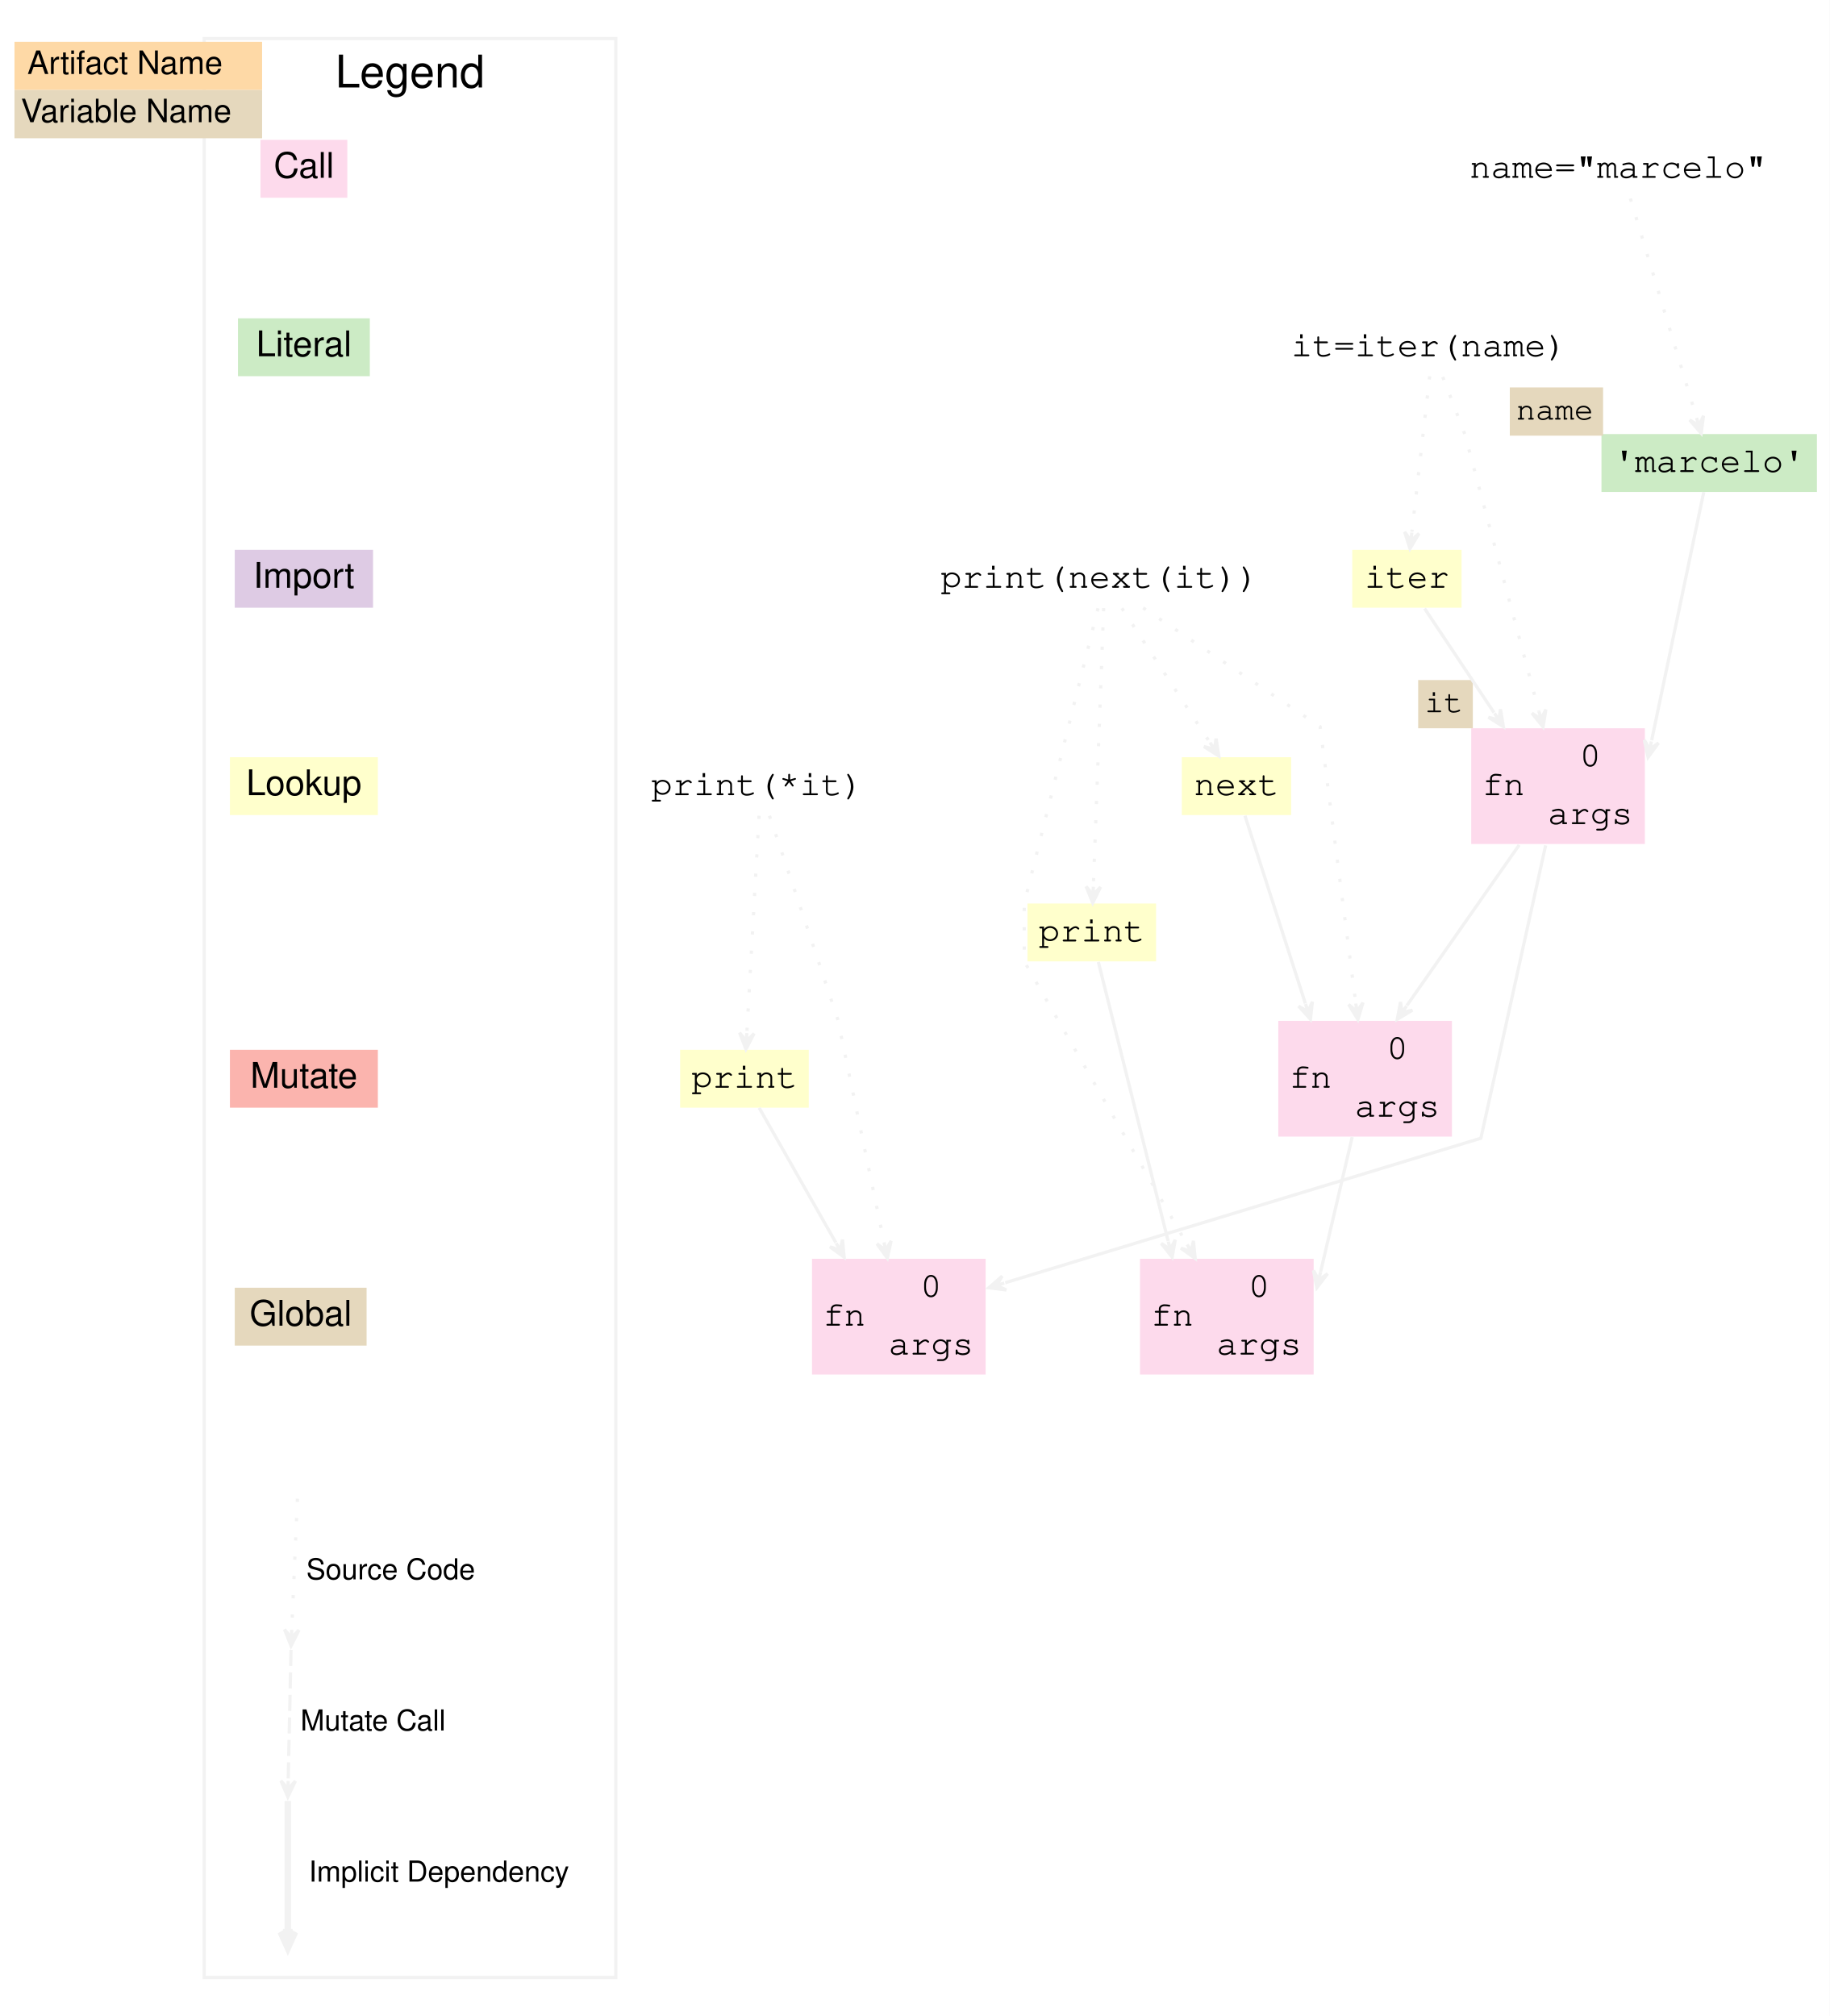
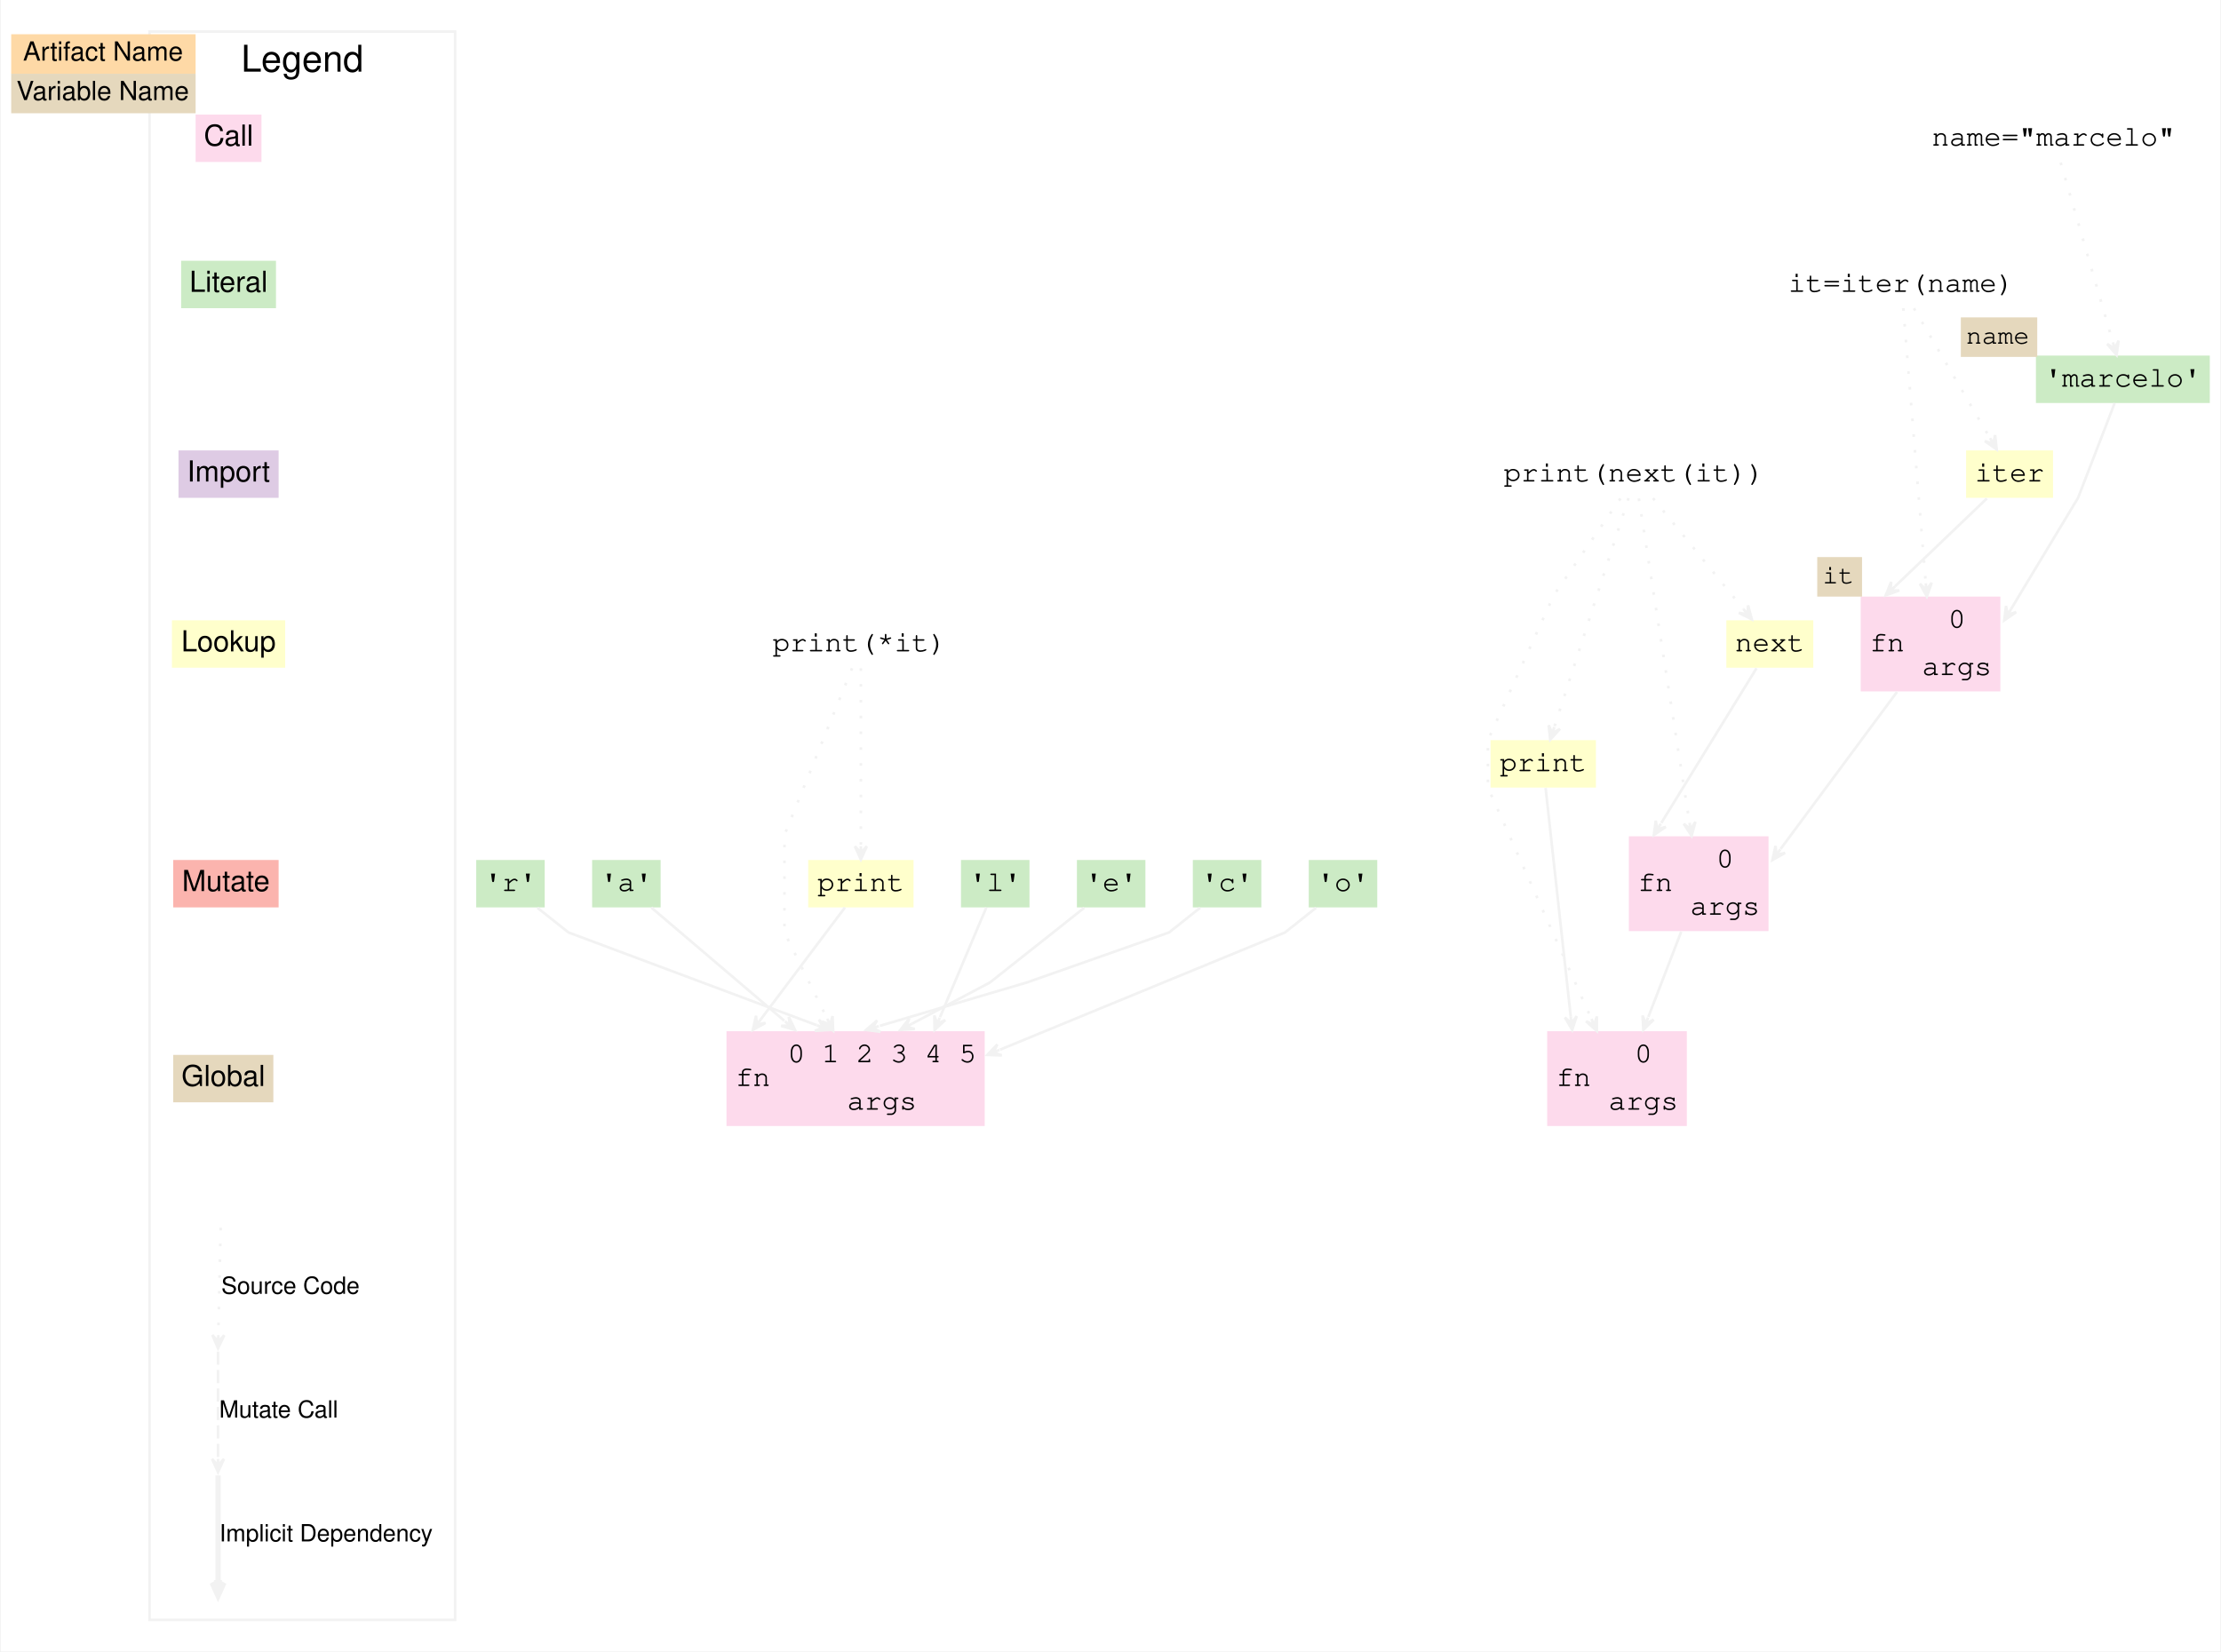
- <svg xmlns="http://www.w3.org/2000/svg" width="569pt" height="627pt" viewBox="0 0 569 627">
+ <svg xmlns="http://www.w3.org/2000/svg" width="843pt" height="627pt" viewBox="0 0 842.5 627">
  <g class="graph" transform="scale(1) translate(4 623)">
-     <polygon points="-4 4 -4 -623 565 -623 565 4" fill="#fff" stroke="transparent" />
+     <polygon points="-4 4 -4 -623 838.5 -623 838.5 4" fill="#fff" stroke="transparent" />
    <g class="cluster">
-       <polygon points="59.5 -8 59.5 -611 187.5 -611 187.5 -8" fill="none" stroke="#f2f2f2" />
-       <text x="123.5" y="-595.8" font-family="Helvetica,sans-Serif" font-size="14" text-anchor="middle">Legend</text>
-     </g>
-     <g class="node">
-       <polygon points="77 -561.5 77 -579.5 104 -579.5 104 -561.5" fill="#fddaec" stroke="#f2f2f2" stroke-width="0" />
-       <text x="90.5" y="-567.7" fill="#000000" font-family="Helvetica,sans-Serif" font-size="11" text-anchor="middle">Call</text>
-       <polygon points="0.5 -595 0.5 -610 77.5 -610 77.5 -595" fill="#fed9a6" stroke="transparent" />
+       <polygon points="52.5 -8 52.5 -611 168.5 -611 168.5 -8" fill="none" stroke="#f2f2f2" />
+       <text x="110.5" y="-595.8" font-family="Helvetica,sans-Serif" font-size="14" text-anchor="middle">Legend</text>
+     </g>
+     <g class="node">
+       <polygon points="70 -561.5 70 -579.5 95 -579.5 95 -561.5" fill="#fddaec" stroke="#f2f2f2" stroke-width="0" />
+       <text x="82.5" y="-567.7" fill="#000000" font-family="Helvetica,sans-Serif" font-size="11" text-anchor="middle">Call</text>
+       <polygon points="0 -595 0 -610 70 -610 70 -595" fill="#fed9a6" stroke="transparent" />
      <text x="4.5" y="-600" fill="#000000" font-family="Helvetica,sans-Serif" font-size="10">Artifact Name</text>
-       <polygon points="0.5 -580 0.5 -595 77.5 -595 77.5 -580" fill="#e5d8bd" stroke="transparent" />
-       <text x="2.5" y="-585" fill="#000000" font-family="Helvetica,sans-Serif" font-size="10">Variable Name</text>
-       <polygon points="111 -524 70 -524 70 -506 111 -506" fill="#ccebc5" stroke="#f2f2f2" stroke-width="0" />
-       <text x="90.5" y="-512.2" fill="#000000" font-family="Helvetica,sans-Serif" font-size="11" text-anchor="middle">Literal</text>
-       <polygon points="112 -452 69 -452 69 -434 112 -434" fill="#decbe4" stroke="#f2f2f2" stroke-width="0" />
-       <text x="90.5" y="-440.2" fill="#000000" font-family="Helvetica,sans-Serif" font-size="11" text-anchor="middle">Import</text>
-       <polygon points="113.5 -387.5 67.5 -387.5 67.5 -369.5 113.5 -369.5" fill="#ffc" stroke="#f2f2f2" stroke-width="0" />
-       <text x="90.5" y="-375.7" fill="#000000" font-family="Helvetica,sans-Serif" font-size="11" text-anchor="middle">Lookup</text>
-       <polygon points="67.5 -278.5 67.5 -296.5 113.5 -296.5 113.5 -278.5" fill="#fbb4ae" stroke="#f2f2f2" stroke-width="0" />
-       <text x="90.5" y="-284.7" fill="#000000" font-family="Helvetica,sans-Serif" font-size="11" text-anchor="middle">Mutate</text>
-       <polygon points="110 -222.5 69 -222.5 69 -204.5 110 -204.5" fill="#e5d8bd" stroke="#f2f2f2" stroke-width="0" />
-       <text x="89.5" y="-210.7" fill="#000000" font-family="Helvetica,sans-Serif" font-size="11" text-anchor="middle">Global</text>
+       <polygon points="0 -580 0 -595 70 -595 70 -580" fill="#e5d8bd" stroke="transparent" />
+       <text x="2" y="-585" fill="#000000" font-family="Helvetica,sans-Serif" font-size="10">Variable Name</text>
+       <polygon points="100.5 -524 64.5 -524 64.5 -506 100.5 -506" fill="#ccebc5" stroke="#f2f2f2" stroke-width="0" />
+       <text x="82.5" y="-512.2" fill="#000000" font-family="Helvetica,sans-Serif" font-size="11" text-anchor="middle">Literal</text>
+       <polygon points="101.5 -452 63.5 -452 63.5 -434 101.5 -434" fill="#decbe4" stroke="#f2f2f2" stroke-width="0" />
+       <text x="82.5" y="-440.2" fill="#000000" font-family="Helvetica,sans-Serif" font-size="11" text-anchor="middle">Import</text>
+       <polygon points="104 -387.5 61 -387.5 61 -369.5 104 -369.5" fill="#ffc" stroke="#f2f2f2" stroke-width="0" />
+       <text x="82.5" y="-375.7" fill="#000000" font-family="Helvetica,sans-Serif" font-size="11" text-anchor="middle">Lookup</text>
+       <polygon points="61.5 -278.5 61.5 -296.5 101.5 -296.5 101.5 -278.5" fill="#fbb4ae" stroke="#f2f2f2" stroke-width="0" />
+       <text x="81.5" y="-284.7" fill="#000000" font-family="Helvetica,sans-Serif" font-size="11" text-anchor="middle">Mutate</text>
+       <polygon points="99.5 -222.5 61.5 -222.5 61.5 -204.5 99.5 -204.5" fill="#e5d8bd" stroke="#f2f2f2" stroke-width="0" />
+       <text x="80.5" y="-210.7" fill="#000000" font-family="Helvetica,sans-Serif" font-size="11" text-anchor="middle">Global</text>
    </g>
    <g class="edge">
-       <path d="m88.49-156.87c-0.09 2.11-1.25 28.8-1.76 40.47" fill="none" stroke="#f2f2f2" stroke-dasharray="1,5" />
-       <polygon points="86.51 -111.12 88.97 -116.02 86.61 -113.62 86.72 -116.12 86.72 -116.12 86.72 -116.12 86.61 -113.62 84.47 -116.22 86.51 -111.12" fill="#f2f2f2" stroke="#f2f2f2" />
-       <text x="117.5" y="-131.8" font-family="Helvetica,sans-Serif" font-size="9" text-anchor="middle">Source Code</text>
-       <path d="m86.5-109.87c-0.05 2.11-0.63 28.8-0.88 40.47" fill="none" stroke="#f2f2f2" stroke-dasharray="5,2" />
-       <polygon points="85.5 -64.12 87.86 -69.07 85.56 -66.62 85.61 -69.12 85.61 -69.12 85.61 -69.12 85.56 -66.62 83.36 -69.17 85.5 -64.12" fill="#f2f2f2" stroke="#f2f2f2" />
-       <text x="112" y="-84.8" font-family="Helvetica,sans-Serif" font-size="9" text-anchor="middle">Mutate Call</text>
-       <path d="m85.5-62.87v40.47" fill="none" stroke="#f2f2f2" stroke-width="2" />
-       <polygon points="85.5 -17.12 87.75 -22.12 86 -19.62 86 -22.12 85.5 -22.12 85 -22.12 85 -19.62 83.25 -22.12 85.5 -17.12" fill="#f2f2f2" stroke="#f2f2f2" stroke-width="2" />
-       <text x="132.5" y="-37.8" font-family="Helvetica,sans-Serif" font-size="9" text-anchor="middle">Implicit Dependency</text>
-     </g>
-     <g class="node">
-       <polygon points="561 -488 494 -488 494 -470 561 -470" fill="#ccebc5" stroke="#f2f2f2" stroke-width="0" />
-       <text x="527.5" y="-476.2" fill="#000000" font-family="Courier,monospace" font-size="11" text-anchor="middle">'marcelo'</text>
-       <polygon points="465.5 -487.5 465.5 -502.5 494.5 -502.5 494.5 -487.5" fill="#e5d8bd" stroke="transparent" />
-       <text x="467.5" y="-492.5" fill="#000000" font-family="Courier,monospace" font-size="10">name</text>
-       <polygon points="453.5 -360.5 453.5 -396.5 507.5 -396.5 507.5 -360.5" fill="#fddaec" stroke="#f2f2f2" stroke-width="0" />
-       <text x="463.5" y="-375.7" fill="#000000" font-family="Courier,monospace" font-size="11" text-anchor="middle">fn</text>
-       <polyline points="473.5 -360.5 473.5 -396.5" fill="none" stroke="#f2f2f2" stroke-width="0" />
-       <text x="490.5" y="-384.7" fill="#000000" font-family="Courier,monospace" font-size="11" text-anchor="middle">0</text>
-       <polyline points="473.5 -378.5 507.5 -378.5" fill="none" stroke="#f2f2f2" stroke-width="0" />
-       <text x="490.5" y="-366.7" fill="#000000" font-family="Courier,monospace" font-size="11" text-anchor="middle">args</text>
-       <polygon points="437 -396.5 437 -411.5 454 -411.5 454 -396.5" fill="#e5d8bd" stroke="transparent" />
-       <text x="439" y="-401.5" fill="#000000" font-family="Courier,monospace" font-size="10">it</text>
-     </g>
-     <g class="edge" stroke="#f2f2f2">
-       <path d="m525.81-469.97c-3.81 18.17-13.02 62.02-16.2 77.2" fill="none" />
-       <polygon points="508.5 -387.5 511.73 -391.93 509.01 -389.95 509.53 -392.39 509.53 -392.39 509.53 -392.39 509.01 -389.95 507.33 -392.86 508.5 -387.5" fill="#f2f2f2" />
-     </g>
-     <g class="node">
-       <polygon points="450.5 -452 416.5 -452 416.5 -434 450.5 -434" fill="#ffc" stroke="#f2f2f2" stroke-width="0" />
-       <text x="433.5" y="-440.2" fill="#000000" font-family="Courier,monospace" font-size="11" text-anchor="middle">iter</text>
-     </g>
-     <g class="edge" stroke="#f2f2f2">
-       <path d="m439-433.75c6.36 9.54 16.59 24.89 21.58 32.37" fill="none" />
-       <polygon points="463.5 -397 462.6 -402.41 462.11 -399.08 460.73 -401.16 460.73 -401.16 460.73 -401.16 462.11 -399.08 458.85 -399.91 463.5 -397" fill="#f2f2f2" />
-     </g>
-     <g class="node">
-       <polygon points="393.5 -269.5 393.5 -305.5 447.5 -305.5 447.5 -269.5" fill="#fddaec" stroke="#f2f2f2" stroke-width="0" />
-       <text x="403.5" y="-284.7" fill="#000000" font-family="Courier,monospace" font-size="11" text-anchor="middle">fn</text>
-       <polyline points="413.5 -269.5 413.5 -305.5" fill="none" stroke="#f2f2f2" stroke-width="0" />
-       <text x="430.5" y="-293.7" fill="#000000" font-family="Courier,monospace" font-size="11" text-anchor="middle">0</text>
-       <polyline points="413.5 -287.5 447.5 -287.5" fill="none" stroke="#f2f2f2" stroke-width="0" />
-       <text x="430.5" y="-275.7" fill="#000000" font-family="Courier,monospace" font-size="11" text-anchor="middle">args</text>
-     </g>
-     <g class="edge" stroke="#f2f2f2">
-       <path d="m468.4-360.19c-11.56 16.53-28.19 40.31-34.91 49.92" fill="none" />
-       <polygon points="430.5 -306 435.21 -308.81 431.93 -308.05 433.37 -310.1 433.37 -310.1 433.37 -310.1 431.93 -308.05 431.52 -311.39 430.5 -306" fill="#f2f2f2" />
-     </g>
-     <g class="node">
-       <polygon points="248.5 -195.5 248.5 -231.5 302.5 -231.5 302.5 -195.5" fill="#fddaec" stroke="#f2f2f2" stroke-width="0" />
-       <text x="258.5" y="-210.7" fill="#000000" font-family="Courier,monospace" font-size="11" text-anchor="middle">fn</text>
-       <polyline points="268.5 -195.5 268.5 -231.5" fill="none" stroke="#f2f2f2" stroke-width="0" />
-       <text x="285.5" y="-219.7" fill="#000000" font-family="Courier,monospace" font-size="11" text-anchor="middle">0</text>
-       <polyline points="268.5 -213.5 302.5 -213.5" fill="none" stroke="#f2f2f2" stroke-width="0" />
-       <text x="285.5" y="-201.7" fill="#000000" font-family="Courier,monospace" font-size="11" text-anchor="middle">args</text>
-     </g>
-     <g class="edge" stroke="#f2f2f2">
-       <path d="m476.64-360.07c-6.78 30.67-20.14 91.07-20.14 91.07s-121.36 36.88-147.91 44.95" fill="none" />
-       <polygon points="303.5 -222.5 308.94 -221.8 305.89 -223.23 308.28 -223.95 308.28 -223.95 308.28 -223.95 305.89 -223.23 307.63 -226.11 303.5 -222.5" fill="#f2f2f2" />
-     </g>
-     <g class="node">
-       <polygon points="397.5 -387.5 363.5 -387.5 363.5 -369.5 397.5 -369.5" fill="#ffc" stroke="#f2f2f2" stroke-width="0" />
-       <text x="380.5" y="-375.7" fill="#000000" font-family="Courier,monospace" font-size="11" text-anchor="middle">next</text>
-     </g>
-     <g class="edge" stroke="#f2f2f2">
-       <path d="m383.14-369.3c4.81 14.97 14.88 46.28 18.78 58.38" fill="none" />
-       <polygon points="403.5 -306 404.11 -311.45 402.73 -308.38 401.97 -310.76 401.97 -310.76 401.97 -310.76 402.73 -308.38 399.83 -310.07 403.5 -306" fill="#f2f2f2" />
-     </g>
-     <g class="node">
-       <polygon points="350.5 -195.5 350.5 -231.5 404.5 -231.5 404.5 -195.5" fill="#fddaec" stroke="#f2f2f2" stroke-width="0" />
-       <text x="360.5" y="-210.7" fill="#000000" font-family="Courier,monospace" font-size="11" text-anchor="middle">fn</text>
-       <polyline points="370.5 -195.5 370.5 -231.5" fill="none" stroke="#f2f2f2" stroke-width="0" />
-       <text x="387.5" y="-219.7" fill="#000000" font-family="Courier,monospace" font-size="11" text-anchor="middle">0</text>
-       <polyline points="370.5 -213.5 404.5 -213.5" fill="none" stroke="#f2f2f2" stroke-width="0" />
-       <text x="387.5" y="-201.7" fill="#000000" font-family="Courier,monospace" font-size="11" text-anchor="middle">args</text>
-     </g>
-     <g class="edge" stroke="#f2f2f2">
-       <path d="m416.48-269.35c-3.3 14.07-7.75 33.06-9.82 41.92" fill="none" />
-       <polygon points="405.5 -222.5 408.83 -226.85 406.07 -224.93 406.64 -227.37 406.64 -227.37 406.64 -227.37 406.07 -224.93 404.45 -227.88 405.5 -222.5" fill="#f2f2f2" />
-     </g>
-     <g class="node">
-       <polygon points="355.5 -342 315.5 -342 315.5 -324 355.5 -324" fill="#ffc" stroke="#f2f2f2" stroke-width="0" />
-       <text x="335.5" y="-330.2" fill="#000000" font-family="Courier,monospace" font-size="11" text-anchor="middle">print</text>
-     </g>
-     <g class="edge" stroke="#f2f2f2">
-       <path d="m337.55-323.82c4.99 19.97 17.67 70.71 21.7 86.83" fill="none" />
-       <polygon points="360.5 -232 361.47 -237.4 359.89 -234.43 359.29 -236.85 359.29 -236.85 359.29 -236.85 359.89 -234.43 357.1 -236.3 360.5 -232" fill="#f2f2f2" />
-     </g>
-     <g class="node">
-       <polygon points="247.5 -296.5 207.5 -296.5 207.5 -278.5 247.5 -278.5" fill="#ffc" stroke="#f2f2f2" stroke-width="0" />
-       <text x="227.5" y="-284.7" fill="#000000" font-family="Courier,monospace" font-size="11" text-anchor="middle">print</text>
-     </g>
-     <g class="edge" stroke="#f2f2f2">
-       <path d="m232.07-278.46c6.61 11.61 18.59 32.68 23.84 41.91" fill="none" />
-       <polygon points="258.5 -232 257.98 -237.46 257.26 -234.17 256.03 -236.35 256.03 -236.35 256.03 -236.35 257.26 -234.17 254.07 -235.23 258.5 -232" fill="#f2f2f2" />
-     </g>
-     <g class="node">
-       <polygon points="551 -579.5 450 -579.5 450 -561.5 551 -561.5" fill="none" stroke="#000" stroke-width="0" />
-       <text x="453" y="-567.7" fill="#000000" font-family="Courier,monospace" font-size="11">name="marcelo"</text>
-     </g>
-     <g class="edge" stroke="#f2f2f2">
-       <path d="m502.99-561.24c4.7 15.58 14.92 49.44 20.56 68.15" fill="none" stroke-dasharray="1,5" />
-       <polygon points="525.01 -488.24 525.72 -493.68 524.29 -490.63 523.57 -493.03 523.57 -493.03 523.57 -493.03 524.29 -490.63 521.42 -492.38 525.01 -488.24" fill="#f2f2f2" />
-     </g>
-     <g class="node">
-       <polygon points="488.5 -524 394.5 -524 394.5 -506 488.5 -506" fill="none" stroke="#000" stroke-width="0" />
-       <text x="397.5" y="-512.2" fill="#000000" font-family="Courier,monospace" font-size="11">it=iter(name)</text>
-     </g>
-     <g class="edge" stroke="#f2f2f2">
-       <path d="m440.58-505.97c-1.35 11.79-3.88 33.95-5.52 48.33" fill="none" stroke-dasharray="1,5" />
-       <polygon points="434.46 -452.37 437.26 -457.08 434.74 -454.85 435.02 -457.34 435.02 -457.34 435.02 -457.34 434.74 -454.85 432.79 -457.59 434.46 -452.37" fill="#f2f2f2" />
-       <path d="m444.66-505.77c2.93 7.61 6.84 17.77 6.84 17.77s14.55 54.42 23.03 86.18" fill="none" stroke-dasharray="1,5" />
-       <polygon points="475.84 -396.93 476.72 -402.34 475.2 -399.35 474.55 -401.76 474.55 -401.76 474.55 -401.76 475.2 -399.35 472.38 -401.18 475.84 -396.93" fill="#f2f2f2" />
-     </g>
-     <g class="node">
-       <polygon points="393.5 -452 285.5 -452 285.5 -434 393.5 -434" fill="none" stroke="#000" stroke-width="0" />
-       <text x="288.5" y="-440.2" fill="#000000" font-family="Courier,monospace" font-size="11">print(next(it))</text>
-     </g>
-     <g class="edge" stroke="#f2f2f2">
-       <path d="m344.86-433.83c6.96 10.61 19.18 29.24 27.34 41.68" fill="none" stroke-dasharray="1,5" />
-       <polygon points="375.01 -387.87 374.15 -393.29 373.64 -389.96 372.27 -392.05 372.27 -392.05 372.27 -392.05 373.64 -389.96 370.38 -390.82 375.01 -387.87" fill="#f2f2f2" />
-       <path d="m351.48-433.95c19.27 12.94 55.02 36.95 55.02 36.95s6.96 53.97 11.07 85.78" fill="none" stroke-dasharray="1,5" />
-       <polygon points="418.25 -305.93 419.84 -311.18 417.93 -308.41 417.61 -310.89 417.61 -310.89 417.61 -310.89 417.93 -308.41 415.38 -310.6 418.25 -305.93" fill="#f2f2f2" />
-       <path d="m339.2-433.88c-0.68 18.45-2.36 63.69-3.2 86.41" fill="none" stroke-dasharray="1,5" />
-       <polygon points="335.8 -342.21 338.24 -347.13 335.9 -344.71 335.99 -347.21 335.99 -347.21 335.99 -347.21 335.9 -344.71 333.74 -347.29 335.8 -342.21" fill="#f2f2f2" />
-       <path d="m337.45-433.82c-5.97 23.89-22.95 91.82-22.95 91.82v18s32.19 55.95 50.55 87.87" fill="none" stroke-dasharray="1,5" />
-       <polygon points="367.66 -231.61 367.11 -237.07 366.41 -233.78 365.16 -235.94 365.16 -235.94 365.16 -235.94 366.41 -233.78 363.21 -234.82 367.66 -231.61" fill="#f2f2f2" />
-     </g>
-     <g class="node">
-       <polygon points="269.5 -387.5 195.5 -387.5 195.5 -369.5 269.5 -369.5" fill="none" stroke="#000" stroke-width="0" />
-       <text x="198.5" y="-375.7" fill="#000000" font-family="Courier,monospace" font-size="11">print(*it)</text>
-     </g>
-     <g class="edge" stroke="#f2f2f2">
-       <path d="m232.04-369.29c-0.86 15.37-2.73 48.59-3.78 67.29" fill="none" stroke-dasharray="1,5" />
-       <polygon points="227.96 -296.69 230.49 -301.56 228.1 -299.19 228.24 -301.69 228.24 -301.69 228.24 -301.69 228.1 -299.19 225.99 -301.81 227.96 -296.69" fill="#f2f2f2" />
-       <path d="m235.28-369.27c3.55 10.49 9.22 27.27 9.22 27.27l12 36s8.72 42 14.35 69.09" fill="none" stroke-dasharray="1,5" />
-       <polygon points="271.93 -231.71 273.11 -237.06 271.42 -234.16 270.91 -236.61 270.91 -236.61 270.91 -236.61 271.42 -234.16 268.71 -236.15 271.93 -231.71" fill="#f2f2f2" />
+       <path d="m79.5-156.87c-0.05 2.11-0.63 28.8-0.88 40.47" fill="none" stroke="#f2f2f2" stroke-dasharray="1,5" />
+       <polygon points="78.5 -111.12 80.86 -116.07 78.56 -113.62 78.61 -116.12 78.61 -116.12 78.61 -116.12 78.56 -113.62 76.36 -116.17 78.5 -111.12" fill="#f2f2f2" stroke="#f2f2f2" />
+       <text x="106" y="-131.8" font-family="Helvetica,sans-Serif" font-size="9" text-anchor="middle">Source Code</text>
+       <path d="m78.5-109.87v40.47" fill="none" stroke="#f2f2f2" stroke-dasharray="5,2" />
+       <polygon points="78.5 -64.12 80.75 -69.12 78.5 -66.62 78.5 -69.12 78.5 -69.12 78.5 -69.12 78.5 -66.62 76.25 -69.12 78.5 -64.12" fill="#f2f2f2" stroke="#f2f2f2" />
+       <text x="101.5" y="-84.8" font-family="Helvetica,sans-Serif" font-size="9" text-anchor="middle">Mutate Call</text>
+       <path d="m78.5-62.87v40.47" fill="none" stroke="#f2f2f2" stroke-width="2" />
+       <polygon points="78.5 -17.12 80.75 -22.12 79 -19.62 79 -22.12 78.5 -22.12 78 -22.12 78 -19.62 76.25 -22.12 78.5 -17.12" fill="#f2f2f2" stroke="#f2f2f2" stroke-width="2" />
+       <text x="119.5" y="-37.8" font-family="Helvetica,sans-Serif" font-size="9" text-anchor="middle">Implicit Dependency</text>
+     </g>
+     <g class="node">
+       <polygon points="834.5 -488 768.5 -488 768.5 -470 834.5 -470" fill="#ccebc5" stroke="#f2f2f2" stroke-width="0" />
+       <text x="801.5" y="-476.2" fill="#000000" font-family="Courier,monospace" font-size="11" text-anchor="middle">'marcelo'</text>
+       <polygon points="740 -487.5 740 -502.5 769 -502.5 769 -487.5" fill="#e5d8bd" stroke="transparent" />
+       <text x="742" y="-492.5" fill="#000000" font-family="Courier,monospace" font-size="10">name</text>
+       <polygon points="702 -360.5 702 -396.5 755 -396.5 755 -360.5" fill="#fddaec" stroke="#f2f2f2" stroke-width="0" />
+       <text x="712" y="-375.7" fill="#000000" font-family="Courier,monospace" font-size="11" text-anchor="middle">fn</text>
+       <polyline points="722 -360.5 722 -396.5" fill="none" stroke="#f2f2f2" stroke-width="0" />
+       <text x="738.5" y="-384.7" fill="#000000" font-family="Courier,monospace" font-size="11" text-anchor="middle">0</text>
+       <polyline points="722 -378.5 755 -378.5" fill="none" stroke="#f2f2f2" stroke-width="0" />
+       <text x="738.5" y="-366.7" fill="#000000" font-family="Courier,monospace" font-size="11" text-anchor="middle">args</text>
+       <polygon points="685.5 -396.5 685.5 -411.5 702.5 -411.5 702.5 -396.5" fill="#e5d8bd" stroke="transparent" />
+       <text x="687.5" y="-401.5" fill="#000000" font-family="Courier,monospace" font-size="10">it</text>
+     </g>
+     <g class="edge" stroke="#f2f2f2">
+       <path d="m798.38-469.93c-4.91 12.7-13.88 35.93-13.88 35.93s-18.48 30.7-25.42 42.21" fill="none" />
+       <polygon points="756.5 -387.5 761.01 -390.62 757.79 -389.64 759.08 -391.78 759.08 -391.78 759.08 -391.78 757.79 -389.64 757.15 -392.94 756.5 -387.5" fill="#f2f2f2" />
+     </g>
+     <g class="node">
+       <polygon points="775 -452 742 -452 742 -434 775 -434" fill="#ffc" stroke="#f2f2f2" stroke-width="0" />
+       <text x="758.5" y="-440.2" fill="#000000" font-family="Courier,monospace" font-size="11" text-anchor="middle">iter</text>
+     </g>
+     <g class="edge" stroke="#f2f2f2">
+       <path d="m749.88-433.75c-10.39 9.95-27.37 26.21-34.76 33.28" fill="none" />
+       <polygon points="711.5 -397 716.67 -398.83 713.31 -398.73 715.11 -400.46 715.11 -400.46 715.11 -400.46 713.31 -398.73 713.56 -402.08 711.5 -397" fill="#f2f2f2" />
+     </g>
+     <g class="node">
+       <polygon points="614 -269.5 614 -305.5 667 -305.5 667 -269.5" fill="#fddaec" stroke="#f2f2f2" stroke-width="0" />
+       <text x="624" y="-284.7" fill="#000000" font-family="Courier,monospace" font-size="11" text-anchor="middle">fn</text>
+       <polyline points="634 -269.5 634 -305.5" fill="none" stroke="#f2f2f2" stroke-width="0" />
+       <text x="650.5" y="-293.7" fill="#000000" font-family="Courier,monospace" font-size="11" text-anchor="middle">0</text>
+       <polyline points="634 -287.5 667 -287.5" fill="none" stroke="#f2f2f2" stroke-width="0" />
+       <text x="650.5" y="-275.7" fill="#000000" font-family="Courier,monospace" font-size="11" text-anchor="middle">args</text>
+     </g>
+     <g class="edge" stroke="#f2f2f2">
+       <path d="m715.78-360.32c-14.18 19.13-36.15 48.8-44.2 59.66" fill="none" />
+       <polygon points="668.5 -296.5 673.28 -299.18 669.99 -298.51 671.48 -300.52 671.48 -300.52 671.48 -300.52 669.99 -298.51 669.67 -301.86 668.5 -296.5" fill="#f2f2f2" />
+     </g>
+     <g class="node">
+       <polygon points="684 -387.5 651 -387.5 651 -369.5 684 -369.5" fill="#ffc" stroke="#f2f2f2" stroke-width="0" />
+       <text x="667.5" y="-375.7" fill="#000000" font-family="Courier,monospace" font-size="11" text-anchor="middle">next</text>
+     </g>
+     <g class="edge" stroke="#f2f2f2">
+       <path d="m662.45-369.3c-9.3 15.11-28.85 46.89-36.14 58.73" fill="none" />
+       <polygon points="623.5 -306 628.04 -309.08 624.81 -308.13 626.12 -310.26 626.12 -310.26 626.12 -310.26 624.81 -308.13 624.2 -311.44 623.5 -306" fill="#f2f2f2" />
+     </g>
+     <g class="node">
+       <polygon points="583 -195.5 583 -231.5 636 -231.5 636 -195.5" fill="#fddaec" stroke="#f2f2f2" stroke-width="0" />
+       <text x="593" y="-210.7" fill="#000000" font-family="Courier,monospace" font-size="11" text-anchor="middle">fn</text>
+       <polyline points="603 -195.5 603 -231.5" fill="none" stroke="#f2f2f2" stroke-width="0" />
+       <text x="619.5" y="-219.7" fill="#000000" font-family="Courier,monospace" font-size="11" text-anchor="middle">0</text>
+       <polyline points="603 -213.5 636 -213.5" fill="none" stroke="#f2f2f2" stroke-width="0" />
+       <text x="619.5" y="-201.7" fill="#000000" font-family="Courier,monospace" font-size="11" text-anchor="middle">args</text>
+     </g>
+     <g class="edge" stroke="#f2f2f2">
+       <path d="m633.86-269.26c-4.33 11.23-9.67 25.09-12.46 32.33" fill="none" />
+       <polygon points="619.5 -232 623.4 -235.86 620.4 -234.33 621.3 -236.67 621.3 -236.67 621.3 -236.67 620.4 -234.33 619.2 -237.47 619.5 -232" fill="#f2f2f2" />
+     </g>
+     <g class="node">
+       <polygon points="601.5 -342 561.5 -342 561.5 -324 601.5 -324" fill="#ffc" stroke="#f2f2f2" stroke-width="0" />
+       <text x="581.5" y="-330.2" fill="#000000" font-family="Courier,monospace" font-size="11" text-anchor="middle">print</text>
+     </g>
+     <g class="edge" stroke="#f2f2f2">
+       <path d="m582.4-323.82c2.2 19.97 7.78 70.71 9.55 86.83" fill="none" />
+       <polygon points="592.5 -232 594.19 -237.22 592.23 -234.49 591.95 -236.97 591.95 -236.97 591.95 -236.97 592.23 -234.49 589.72 -236.72 592.5 -232" fill="#f2f2f2" />
+     </g>
+     <g class="node">
+       <polygon points="246.5 -296.5 220.5 -296.5 220.5 -278.5 246.5 -278.5" fill="#ccebc5" stroke="#f2f2f2" stroke-width="0" />
+       <text x="233.5" y="-284.7" fill="#000000" font-family="Courier,monospace" font-size="11" text-anchor="middle">'a'</text>
+       <polygon points="271.5 -195.5 271.5 -231.5 369.5 -231.5 369.5 -195.5" fill="#fddaec" stroke="#f2f2f2" stroke-width="0" />
+       <text x="281.5" y="-210.7" fill="#000000" font-family="Courier,monospace" font-size="11" text-anchor="middle">fn</text>
+       <polyline points="291.5 -195.5 291.5 -231.5" fill="none" stroke="#f2f2f2" stroke-width="0" />
+       <text x="298" y="-219.7" fill="#000000" font-family="Courier,monospace" font-size="11" text-anchor="middle">0</text>
+       <polyline points="304.5 -213.5 304.5 -231.5" fill="none" stroke="#f2f2f2" stroke-width="0" />
+       <text x="311" y="-219.7" fill="#000000" font-family="Courier,monospace" font-size="11" text-anchor="middle">1</text>
+       <polyline points="317.5 -213.5 317.5 -231.5" fill="none" stroke="#f2f2f2" stroke-width="0" />
+       <text x="324" y="-219.7" fill="#000000" font-family="Courier,monospace" font-size="11" text-anchor="middle">2</text>
+       <polyline points="330.5 -213.5 330.5 -231.5" fill="none" stroke="#f2f2f2" stroke-width="0" />
+       <text x="337" y="-219.7" fill="#000000" font-family="Courier,monospace" font-size="11" text-anchor="middle">3</text>
+       <polyline points="343.5 -213.5 343.5 -231.5" fill="none" stroke="#f2f2f2" stroke-width="0" />
+       <text x="350" y="-219.7" fill="#000000" font-family="Courier,monospace" font-size="11" text-anchor="middle">4</text>
+       <polyline points="356.5 -213.5 356.5 -231.5" fill="none" stroke="#f2f2f2" stroke-width="0" />
+       <text x="363" y="-219.7" fill="#000000" font-family="Courier,monospace" font-size="11" text-anchor="middle">5</text>
+       <polyline points="291.5 -213.5 369.5 -213.5" fill="none" stroke="#f2f2f2" stroke-width="0" />
+       <text x="330.5" y="-201.7" fill="#000000" font-family="Courier,monospace" font-size="11" text-anchor="middle">args</text>
+     </g>
+     <g class="edge" stroke="#f2f2f2">
+       <path d="m242.94-278.46c14.19 12.08 40.41 34.41 50.48 42.98" fill="none" />
+       <polygon points="297.5 -232 295.15 -236.95 295.6 -233.62 293.69 -235.24 293.69 -235.24 293.69 -235.24 295.6 -233.62 292.23 -233.53 297.5 -232" fill="#f2f2f2" />
+     </g>
+     <g class="node">
+       <polygon points="202.5 -296.5 176.5 -296.5 176.5 -278.5 202.5 -278.5" fill="#ccebc5" stroke="#f2f2f2" stroke-width="0" />
+       <text x="189.5" y="-284.7" fill="#000000" font-family="Courier,monospace" font-size="11" text-anchor="middle">'r'</text>
+     </g>
+     <g class="edge" stroke="#f2f2f2">
+       <path d="m199.73-278.36c5.74 4.57 11.77 9.36 11.77 9.36s74.45 27.82 94.23 35.22" fill="none" />
+       <polygon points="310.5 -232 306.6 -235.86 308.16 -232.88 305.82 -233.75 305.82 -233.75 305.82 -233.75 308.16 -232.88 305.03 -231.64 310.5 -232" fill="#f2f2f2" />
+     </g>
+     <g class="node">
+       <polygon points="474.5 -296.5 448.5 -296.5 448.5 -278.5 474.5 -278.5" fill="#ccebc5" stroke="#f2f2f2" stroke-width="0" />
+       <text x="461.5" y="-284.7" fill="#000000" font-family="Courier,monospace" font-size="11" text-anchor="middle">'c'</text>
+     </g>
+     <g class="edge" stroke="#f2f2f2">
+       <path d="m451.27-278.36c-5.74 4.57-11.77 9.36-11.77 9.36l-54 19s-41.05 12.11-55.8 16.47" fill="none" />
+       <polygon points="324.5 -232 329.93 -231.26 326.9 -232.71 329.3 -233.42 329.3 -233.42 329.3 -233.42 326.9 -232.71 328.66 -235.57 324.5 -232" fill="#f2f2f2" />
+     </g>
+     <g class="node">
+       <polygon points="430.5 -296.5 404.5 -296.5 404.5 -278.5 430.5 -278.5" fill="#ccebc5" stroke="#f2f2f2" stroke-width="0" />
+       <text x="417.5" y="-284.7" fill="#000000" font-family="Courier,monospace" font-size="11" text-anchor="middle">'e'</text>
+     </g>
+     <g class="edge" stroke="#f2f2f2">
+       <path d="m407.27-278.36c-5.74 4.57-11.77 9.36-11.77 9.36l-24 19s-20.34 10.77-29.56 15.65" fill="none" />
+       <polygon points="337.5 -232 342.97 -232.35 339.71 -233.17 341.92 -234.34 341.92 -234.34 341.92 -234.34 339.71 -233.17 340.87 -236.33 337.5 -232" fill="#f2f2f2" />
+     </g>
+     <g class="node">
+       <polygon points="386.5 -296.5 360.5 -296.5 360.5 -278.5 386.5 -278.5" fill="#ccebc5" stroke="#f2f2f2" stroke-width="0" />
+       <text x="373.5" y="-284.7" fill="#000000" font-family="Courier,monospace" font-size="11" text-anchor="middle">'l'</text>
+     </g>
+     <g class="edge" stroke="#f2f2f2">
+       <path d="m370.11-278.46c-4.85 11.49-13.61 32.25-17.57 41.63" fill="none" />
+       <polygon points="350.5 -232 354.52 -235.73 351.47 -234.3 352.44 -236.61 352.44 -236.61 352.44 -236.61 351.47 -234.3 350.37 -237.48 350.5 -232" fill="#f2f2f2" />
+     </g>
+     <g class="node">
+       <polygon points="518.5 -296.5 492.5 -296.5 492.5 -278.5 518.5 -278.5" fill="#ccebc5" stroke="#f2f2f2" stroke-width="0" />
+       <text x="505.5" y="-284.7" fill="#000000" font-family="Courier,monospace" font-size="11" text-anchor="middle">'o'</text>
+     </g>
+     <g class="edge" stroke="#f2f2f2">
+       <path d="m495.27-278.36c-5.74 4.57-11.77 9.36-11.77 9.36s-86.52 35.6-108.14 44.5" fill="none" />
+       <polygon points="370.5 -222.5 375.98 -222.32 372.81 -223.45 375.12 -224.4 375.12 -224.4 375.12 -224.4 372.81 -223.45 374.27 -226.48 370.5 -222.5" fill="#f2f2f2" />
+     </g>
+     <g class="node">
+       <polygon points="342.5 -296.5 302.5 -296.5 302.5 -278.5 342.5 -278.5" fill="#ffc" stroke="#f2f2f2" stroke-width="0" />
+       <text x="322.5" y="-284.7" fill="#000000" font-family="Courier,monospace" font-size="11" text-anchor="middle">print</text>
+     </g>
+     <g class="edge" stroke="#f2f2f2">
+       <path d="m316.45-278.46c-8.91 11.85-25.23 33.54-31.94 42.46" fill="none" />
+       <polygon points="281.5 -232 286.3 -234.64 283 -234 284.51 -236 284.51 -236 284.51 -236 283 -234 282.71 -237.35 281.5 -232" fill="#f2f2f2" />
+     </g>
+     <g class="node">
+       <polygon points="825 -579.5 726 -579.5 726 -561.5 825 -561.5" fill="none" stroke="#000" stroke-width="0" />
+       <text x="729" y="-567.7" fill="#000000" font-family="Courier,monospace" font-size="11">name="marcelo"</text>
+     </g>
+     <g class="edge" stroke="#f2f2f2">
+       <path d="m777.9-561.24c4.53 15.58 14.36 49.44 19.8 68.15" fill="none" stroke-dasharray="1,5" />
+       <polygon points="799.11 -488.24 799.87 -493.67 798.41 -490.64 797.71 -493.04 797.71 -493.04 797.71 -493.04 798.41 -490.64 795.55 -492.41 799.11 -488.24" fill="#f2f2f2" />
+     </g>
+     <g class="node">
+       <polygon points="763.5 -524 671.5 -524 671.5 -506 763.5 -506" fill="none" stroke="#000" stroke-width="0" />
+       <text x="674.5" y="-512.2" fill="#000000" font-family="Courier,monospace" font-size="11">it=iter(name)</text>
+     </g>
+     <g class="edge" stroke="#f2f2f2">
+       <path d="m722.2-505.97c7.03 12 20.35 34.74 28.75 49.09" fill="none" stroke-dasharray="1,5" />
+       <polygon points="753.6 -452.37 753.01 -457.82 752.33 -454.53 751.07 -456.68 751.07 -456.68 751.07 -456.68 752.33 -454.53 749.13 -455.55 753.6 -452.37" fill="#f2f2f2" />
+       <path d="m718.16-505.99c1.65 20.21 6.03 73.82 8.53 104.37" fill="none" stroke-dasharray="1,5" />
+       <polygon points="727.1 -396.56 728.94 -401.73 726.9 -399.06 726.7 -401.55 726.7 -401.55 726.7 -401.55 726.9 -399.06 724.45 -401.36 727.1 -396.56" fill="#f2f2f2" />
+     </g>
+     <g class="node">
+       <polygon points="669.5 -452 563.5 -452 563.5 -434 669.5 -434" fill="none" stroke="#000" stroke-width="0" />
+       <text x="566.5" y="-440.2" fill="#000000" font-family="Courier,monospace" font-size="11">print(next(it))</text>
+     </g>
+     <g class="edge" stroke="#f2f2f2">
+       <path d="m623.17-433.83c8.73 10.7 24.12 29.56 34.27 42.01" fill="none" stroke-dasharray="1,5" />
+       <polygon points="660.67 -387.87 659.25 -393.17 659.09 -389.81 657.51 -391.75 657.51 -391.75 657.51 -391.75 659.09 -389.81 655.76 -390.32 660.67 -387.87" fill="#f2f2f2" />
+       <path d="m617.79-433.75c3.59 22.94 13.76 88.03 19.19 122.77" fill="none" stroke-dasharray="1,5" />
+       <polygon points="637.81 -305.68 639.26 -310.97 637.43 -308.15 637.04 -310.62 637.04 -310.62 637.04 -310.62 637.43 -308.15 634.82 -310.27 637.81 -305.68" fill="#f2f2f2" />
+       <path d="m613.87-433.88c-6.01 18.53-20.77 64.08-28.1 86.7" fill="none" stroke-dasharray="1,5" />
+       <polygon points="584.16 -342.21 587.84 -346.27 584.93 -344.59 585.7 -346.97 585.7 -346.97 585.7 -346.97 584.93 -344.59 583.56 -347.66 584.16 -342.21" fill="#f2f2f2" />
+       <path d="m610.81-433.75c-8.95 12.99-25.31 36.75-25.31 36.75l-25 55v18s24.83 55.5 39.14 87.47" fill="none" stroke-dasharray="1,5" />
+       <polygon points="601.84 -231.61 601.86 -237.09 600.82 -233.89 599.8 -236.17 599.8 -236.17 599.8 -236.17 600.82 -233.89 597.75 -235.25 601.84 -231.61" fill="#f2f2f2" />
+     </g>
+     <g class="node">
+       <polygon points="359 -387.5 286 -387.5 286 -369.5 359 -369.5" fill="none" stroke="#000" stroke-width="0" />
+       <text x="289" y="-375.7" fill="#000000" font-family="Courier,monospace" font-size="11">print(*it)</text>
+     </g>
+     <g class="edge" stroke="#f2f2f2">
+       <path d="m322.5-369.29v67.29" fill="none" stroke-dasharray="1,5" />
+       <polygon points="322.5 -296.69 324.75 -301.69 322.5 -299.19 322.5 -301.69 322.5 -301.69 322.5 -301.69 322.5 -299.19 320.25 -301.69 322.5 -296.69" fill="#f2f2f2" />
+       <path d="m319.17-369.3c-7.61 18.78-25.67 63.3-25.67 63.3v37s8.66 17.48 16.17 32.65" fill="none" stroke-dasharray="1,5" />
+       <polygon points="311.96 -231.74 311.75 -237.22 310.85 -233.98 309.74 -236.22 309.74 -236.22 309.74 -236.22 310.85 -233.98 307.72 -235.23 311.96 -231.74" fill="#f2f2f2" />
    </g>
  </g>
</svg>
